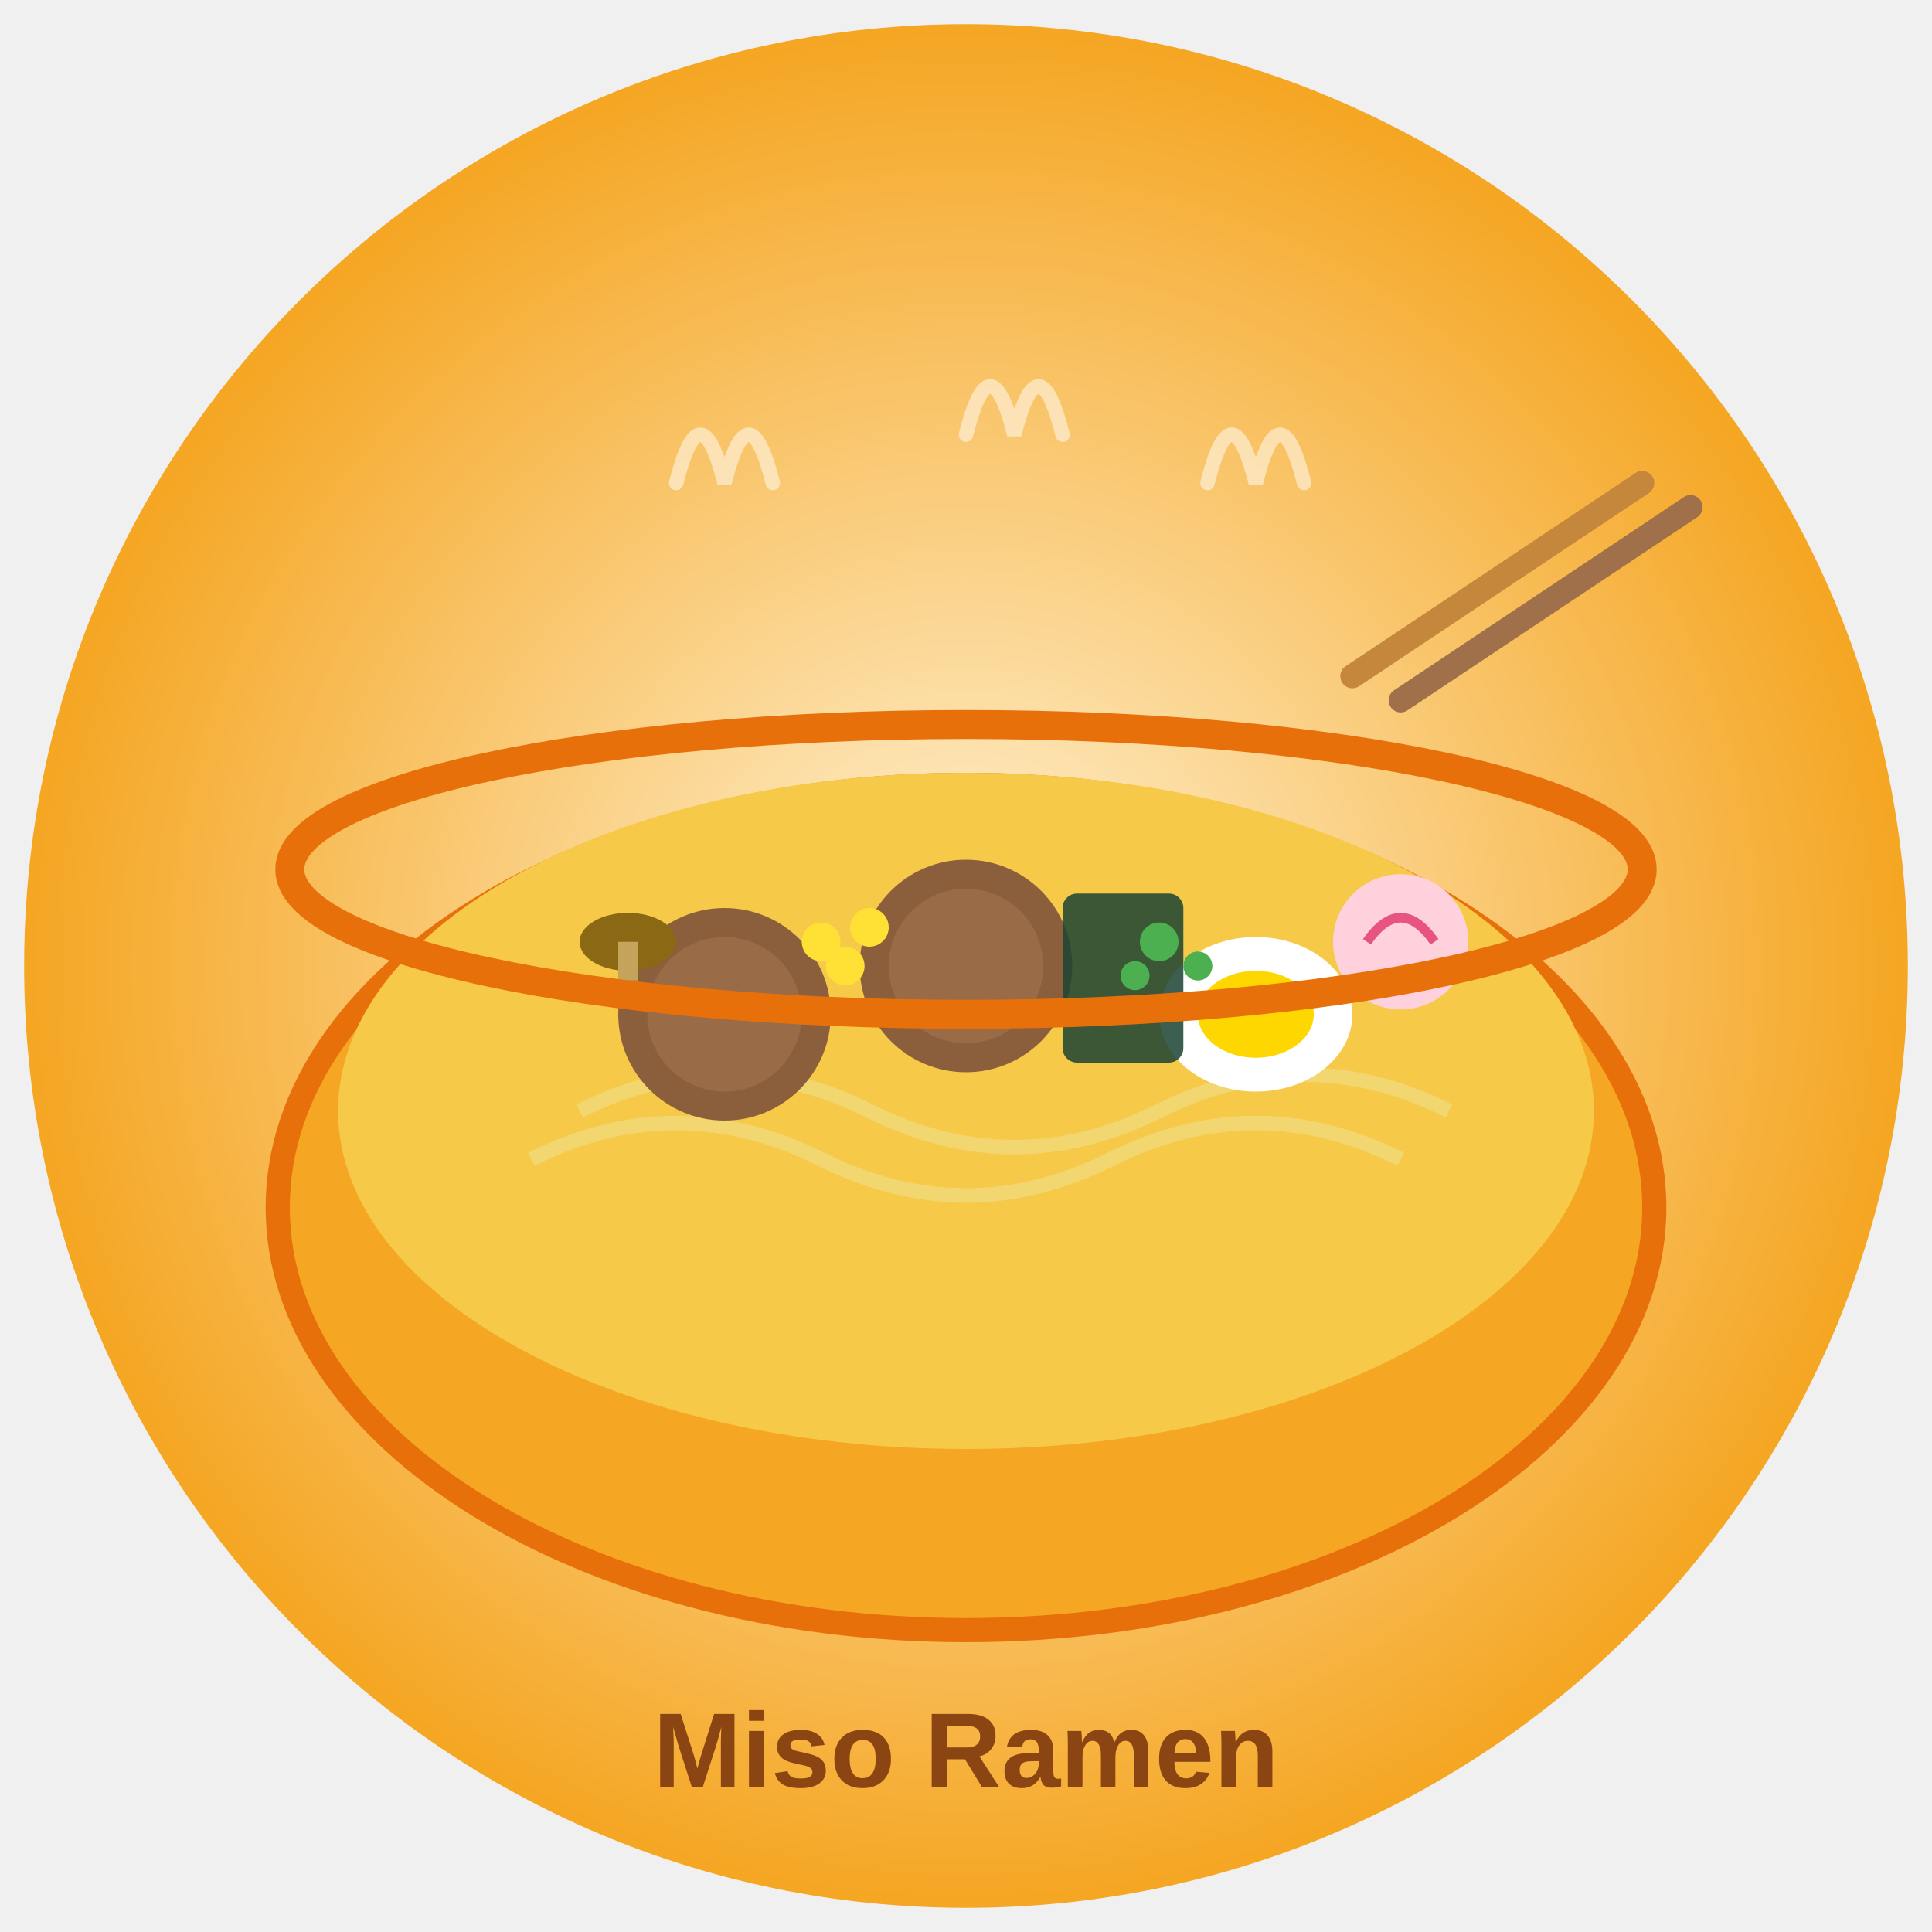
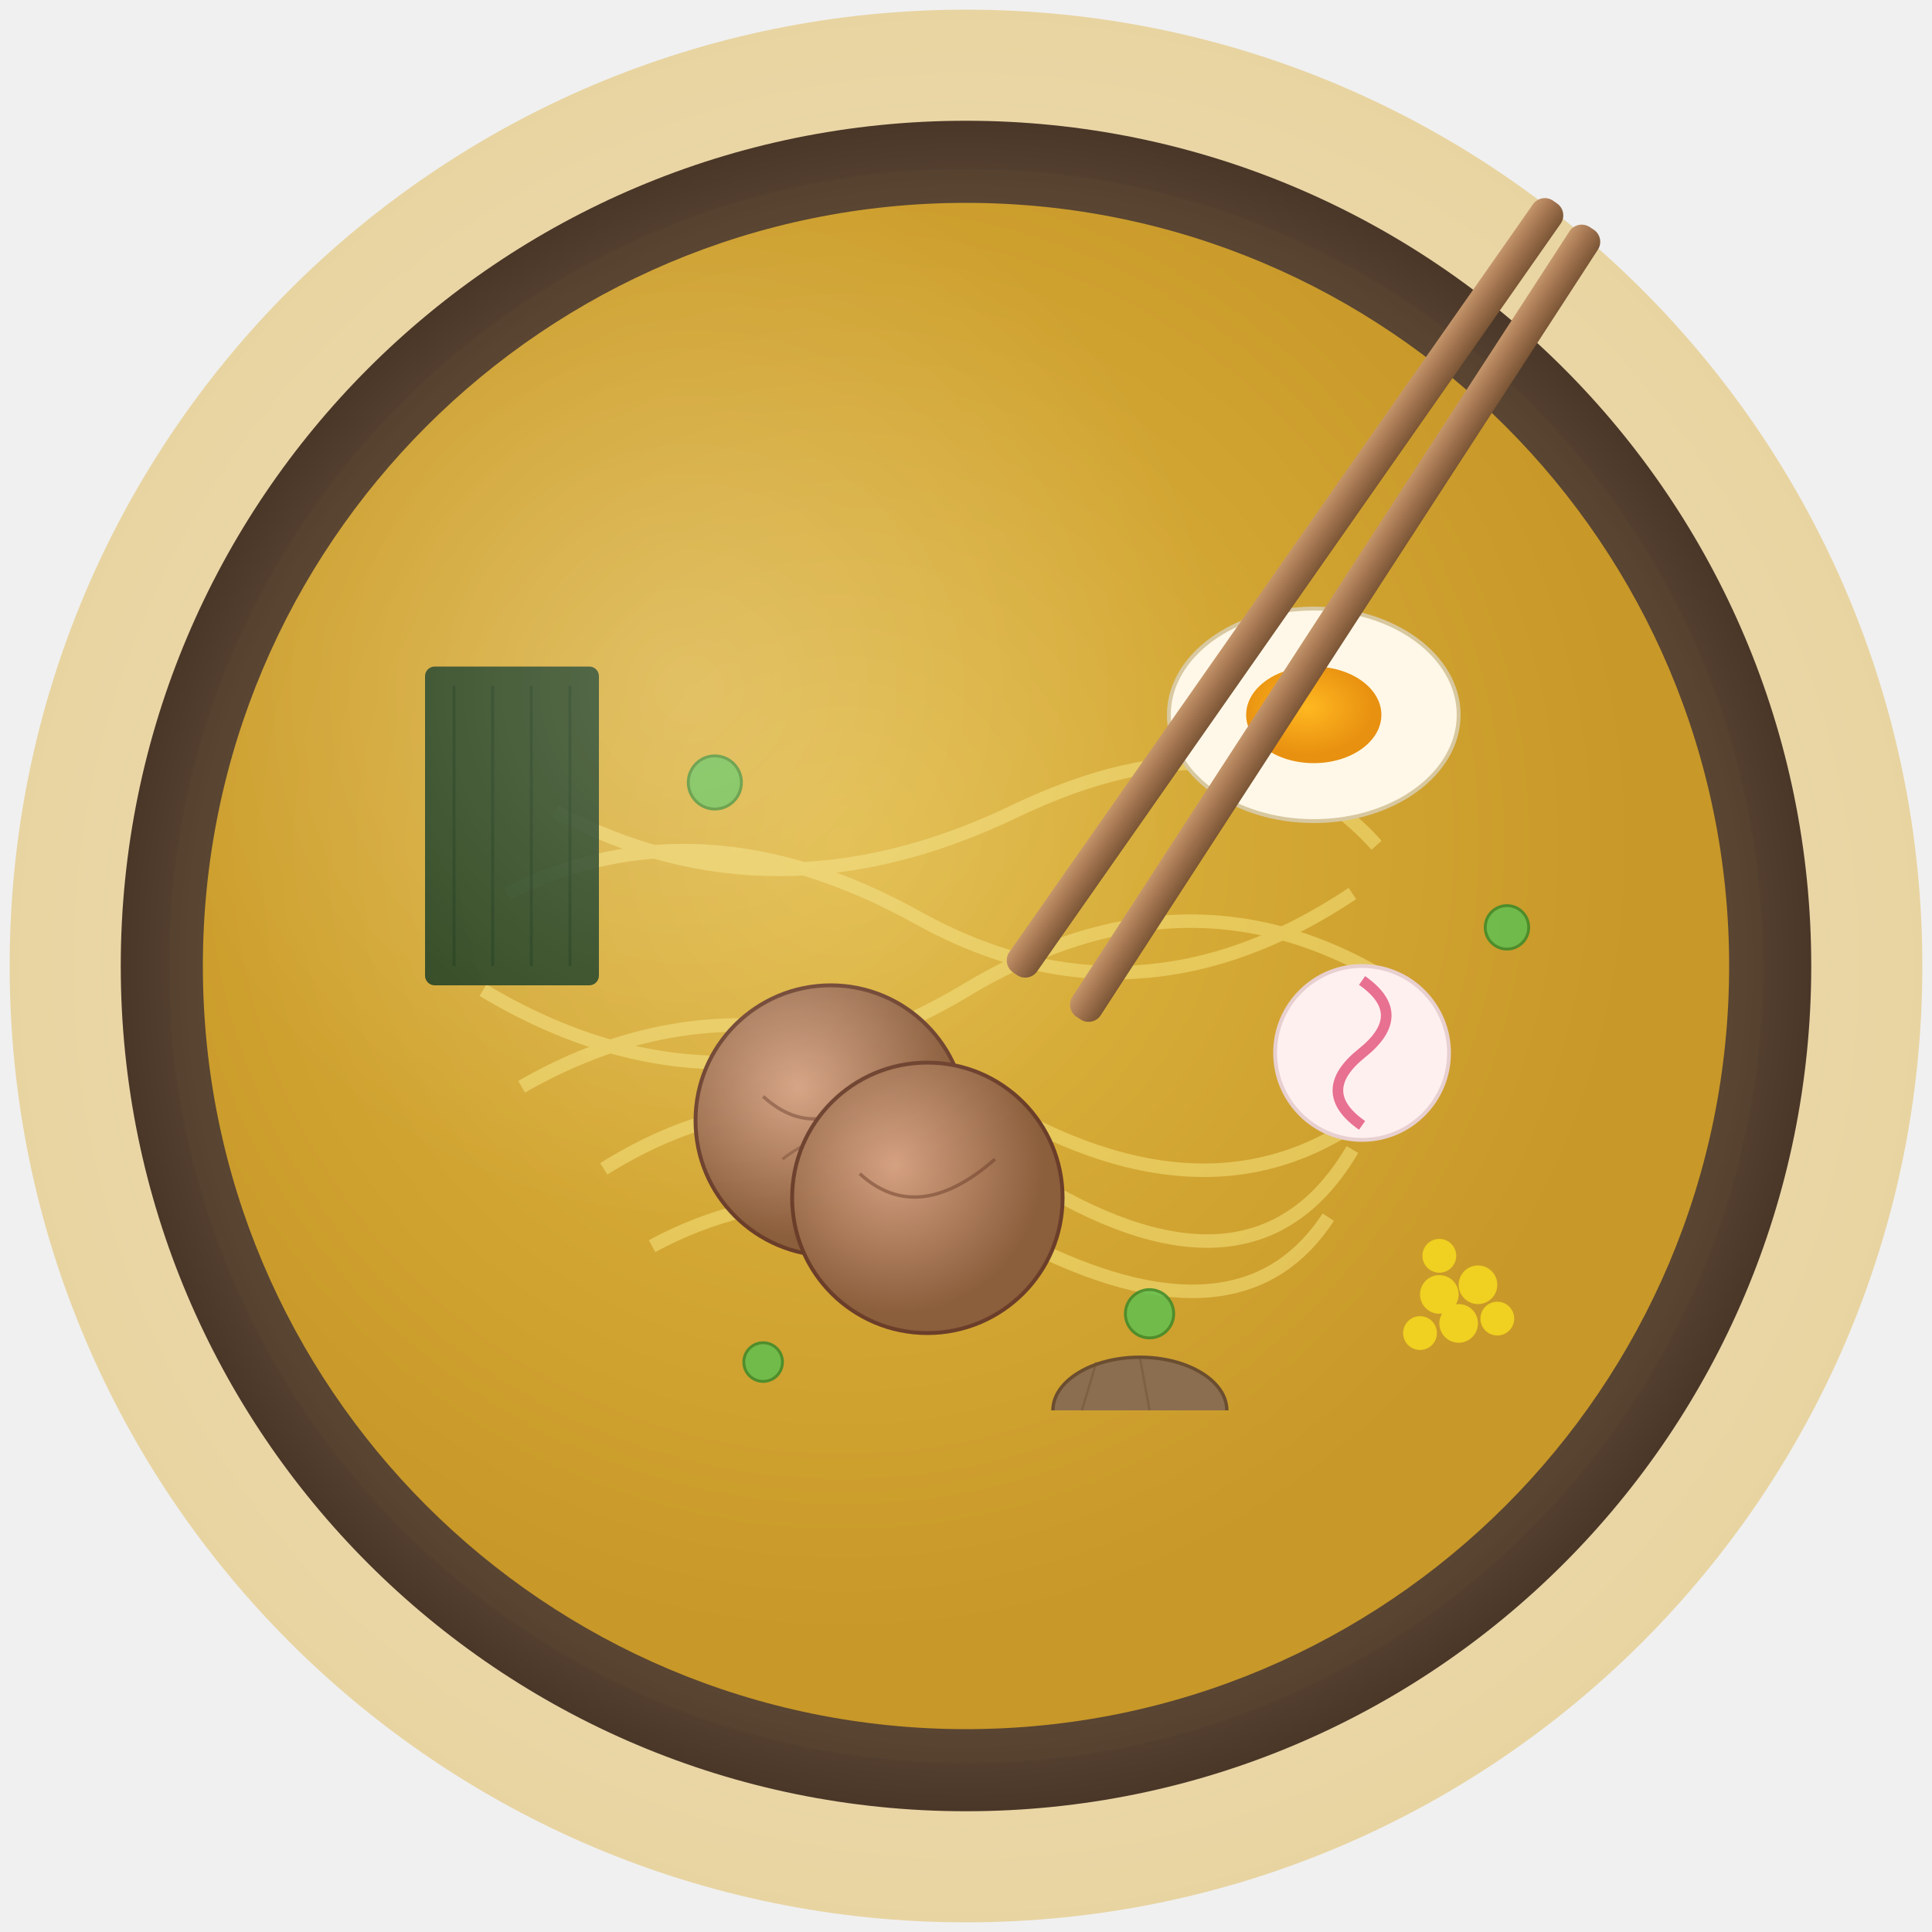
<svg xmlns="http://www.w3.org/2000/svg" viewBox="0 0 400 400">
  <defs>
-     <radialGradient id="bg" cx="50%" cy="50%" r="50%">
-       <stop offset="0%" stop-color="#FFF3D6" />
-       <stop offset="100%" stop-color="#F5A623" />
+     <radialGradient id="a" cx="50%" cy="50%" r="50%">
+       <stop offset="0%" stop-color="#F5E6C8" />
+       <stop offset="100%" stop-color="#E8D4A0" />
+     </radialGradient>
+     <radialGradient id="b" cx="50%" cy="50%" r="50%">
+       <stop offset="0%" stop-color="#8B7355" />
+       <stop offset="80%" stop-color="#6B5340" />
+       <stop offset="100%" stop-color="#4A3728" />
+     </radialGradient>
+     <radialGradient id="c" cx="42%" cy="42%" r="52%">
+       <stop offset="0%" stop-color="#E0B840" />
+       <stop offset="100%" stop-color="#C89828" />
+     </radialGradient>
+     <radialGradient id="d" cx="32%" cy="32%" r="35%">
+       <stop offset="0%" stop-color="#fff" stop-opacity=".22" />
+       <stop offset="100%" stop-color="#fff" stop-opacity="0" />
+     </radialGradient>
+     <linearGradient id="e" x1="0" y1="0" x2="1" y2="0">
+       <stop offset="0%" stop-color="#C4956A" />
+       <stop offset="50%" stop-color="#A0724E" />
+       <stop offset="100%" stop-color="#7A5535" />
+     </linearGradient>
+     <radialGradient id="f" cx="45%" cy="42%" r="50%">
+       <stop offset="0%" stop-color="#FFB820" />
+       <stop offset="100%" stop-color="#E89010" />
+     </radialGradient>
+     <radialGradient id="g" cx="38%" cy="38%" r="55%">
+       <stop offset="0%" stop-color="#D4A080" />
+       <stop offset="100%" stop-color="#8B5E3C" />
    </radialGradient>
  </defs>
-   <circle cx="200" cy="200" r="195" fill="url(#bg)" />
-   <g opacity="0.5">
-     <path d="M140,100 Q145,80 150,100 Q155,80 160,100" fill="none" stroke="#fff" stroke-width="3" stroke-linecap="round">
-       <animateTransform attributeName="transform" type="translate" values="0,0;0,-15;0,0" dur="2s" repeatCount="indefinite" />
-     </path>
-     <path d="M200,90 Q205,70 210,90 Q215,70 220,90" fill="none" stroke="#fff" stroke-width="3" stroke-linecap="round">
-       <animateTransform attributeName="transform" type="translate" values="0,0;0,-18;0,0" dur="2.5s" repeatCount="indefinite" />
-     </path>
-     <path d="M250,100 Q255,80 260,100 Q265,80 270,100" fill="none" stroke="#fff" stroke-width="3" stroke-linecap="round">
-       <animateTransform attributeName="transform" type="translate" values="0,0;0,-12;0,0" dur="1.8s" repeatCount="indefinite" />
-     </path>
+   <circle cx="200" cy="200" r="198" fill="url(#a)" />
+   <circle cx="200" cy="200" r="175" fill="url(#b)" />
+   <circle cx="200" cy="200" r="165" fill="#5A4530" opacity=".4" />
+   <circle cx="200" cy="200" r="158" fill="url(#c)" />
+   <g fill="none" stroke="#F0D870" stroke-width="2.8" opacity=".65">
+     <path d="M105,185Q145,165 190,190Q235,215 280,185" />
+     <path d="M100,205Q150,235 200,205Q250,175 295,208" />
+     <path d="M108,225Q155,198 205,228Q255,258 290,225" />
+     <path d="M125,242Q168,215 215,245Q260,272 280,238" />
+     <path d="M115,168Q160,192 210,168Q258,145 285,175" />
+     <path d="M135,258Q172,238 218,260Q258,278 275,252" />
  </g>
-   <ellipse cx="200" cy="250" rx="145" ry="90" fill="#E8700A" />
-   <ellipse cx="200" cy="250" rx="140" ry="85" fill="#F5A623" />
-   <ellipse cx="200" cy="230" rx="130" ry="70" fill="#F7C948" />
-   <g stroke="#F0DC82" stroke-width="3" fill="none" opacity="0.7">
-     <path d="M120,230 Q150,215 180,230 Q210,245 240,230 Q270,215 300,230" />
-     <path d="M110,240 Q140,225 170,240 Q200,255 230,240 Q260,225 290,240" />
+   <rect x="88" y="138" width="36" height="66" rx="2" fill="#1A3A1A" opacity=".9" />
+   <g stroke="#0D2A0D" stroke-width=".6" opacity=".4">
+     <line x1="94" y1="142" x2="94" y2="200" />
+     <line x1="102" y1="142" x2="102" y2="200" />
+     <line x1="110" y1="142" x2="110" y2="200" />
+     <line x1="118" y1="142" x2="118" y2="200" />
  </g>
-   <circle cx="150" cy="210" r="22" fill="#8B5E3C" />
-   <circle cx="150" cy="210" r="16" fill="#A0704B" opacity="0.7" />
-   <circle cx="200" cy="200" r="22" fill="#8B5E3C" />
-   <circle cx="200" cy="200" r="16" fill="#A0704B" opacity="0.7" />
-   <ellipse cx="260" cy="210" rx="20" ry="16" fill="#FFF" />
-   <ellipse cx="260" cy="210" rx="12" ry="9" fill="#FFD700" />
-   <circle cx="290" cy="195" r="14" fill="#FFD1DC" />
-   <path d="M283,195 Q290,185 297,195" fill="none" stroke="#E75480" stroke-width="2" />
-   <ellipse cx="130" cy="195" rx="10" ry="6" fill="#8B6914" />
-   <rect x="128" y="195" width="4" height="8" fill="#C4A35A" />
-   <circle cx="170" cy="195" r="4" fill="#FFE135" />
-   <circle cx="180" cy="192" r="4" fill="#FFE135" />
-   <circle cx="175" cy="200" r="4" fill="#FFE135" />
-   <rect x="220" y="185" width="25" height="35" rx="3" fill="#1B4332" opacity="0.85" />
-   <circle cx="240" cy="195" r="4" fill="#4CAF50" />
-   <circle cx="248" cy="200" r="3" fill="#4CAF50" />
-   <circle cx="235" cy="202" r="3" fill="#4CAF50" />
-   <ellipse cx="200" cy="180" rx="140" ry="30" fill="none" stroke="#E8700A" stroke-width="6" />
-   <line x1="280" y1="140" x2="340" y2="100" stroke="#C4873B" stroke-width="5" stroke-linecap="round" />
-   <line x1="290" y1="145" x2="350" y2="105" stroke="#A0704B" stroke-width="5" stroke-linecap="round" />
-   <text x="200" y="370" text-anchor="middle" font-family="Arial,sans-serif" font-size="22" font-weight="bold" fill="#8B4513">Miso Ramen</text>
+   <circle cx="172" cy="232" r="28" fill="url(#g)" stroke="#6B3E2A" stroke-width=".8" />
+   <path d="M158,227Q170,238 184,223" fill="none" stroke="#6B3E2A" stroke-width=".7" opacity=".5" />
+   <path d="M162,240Q175,230 188,238" fill="none" stroke="#6B3E2A" stroke-width=".6" opacity=".4" />
+   <circle cx="192" cy="248" r="28" fill="url(#g)" stroke="#6B3E2A" stroke-width=".8" />
+   <path d="M178,243Q190,254 206,240" fill="none" stroke="#6B3E2A" stroke-width=".7" opacity=".5" />
+   <ellipse cx="272" cy="148" rx="30" ry="22" fill="#FFF8E8" stroke="#D8C8A0" stroke-width=".8" />
+   <ellipse cx="272" cy="148" rx="14" ry="10" fill="url(#f)" />
+   <circle cx="282" cy="218" r="18" fill="#FFF0F0" stroke="#E8D0D0" stroke-width=".8" />
+   <path d="M282,203Q292,210 282,218Q272,226 282,233" fill="none" stroke="#E87090" stroke-width="2.2" />
+   <path d="M218,292A18,11 0 0,1 254,292" fill="#8B6E50" stroke="#6B4E30" stroke-width=".7" />
+   <path d="M224,292L227,282" fill="none" stroke="#6B4E30" stroke-width=".5" opacity=".4" />
+   <path d="M238,292L236,281" fill="none" stroke="#6B4E30" stroke-width=".5" opacity=".4" />
+   <g fill="#F0D020">
+     <circle cx="298" cy="268" r="4" />
+     <circle cx="306" cy="266" r="4" />
+     <circle cx="302" cy="274" r="4" />
+     <circle cx="294" cy="276" r="3.5" />
+     <circle cx="310" cy="273" r="3.5" />
+     <circle cx="298" cy="260" r="3.5" />
+   </g>
+   <g fill="#60C050" stroke="#3A8A2A" stroke-width=".6" opacity=".85">
+     <circle cx="148" cy="162" r="5.5" />
+     <circle cx="238" cy="272" r="5" />
+     <circle cx="312" cy="192" r="4.5" />
+     <circle cx="158" cy="282" r="4" />
+   </g>
+   <circle cx="200" cy="200" r="158" fill="url(#d)" />
+   <rect x="285" y="48" width="7" height="195" rx="3" fill="url(#e)" transform="rotate(35,315,98)" />
+   <rect x="295" y="52" width="7" height="195" rx="3" fill="url(#e)" transform="rotate(33,322,102)" />
</svg>
